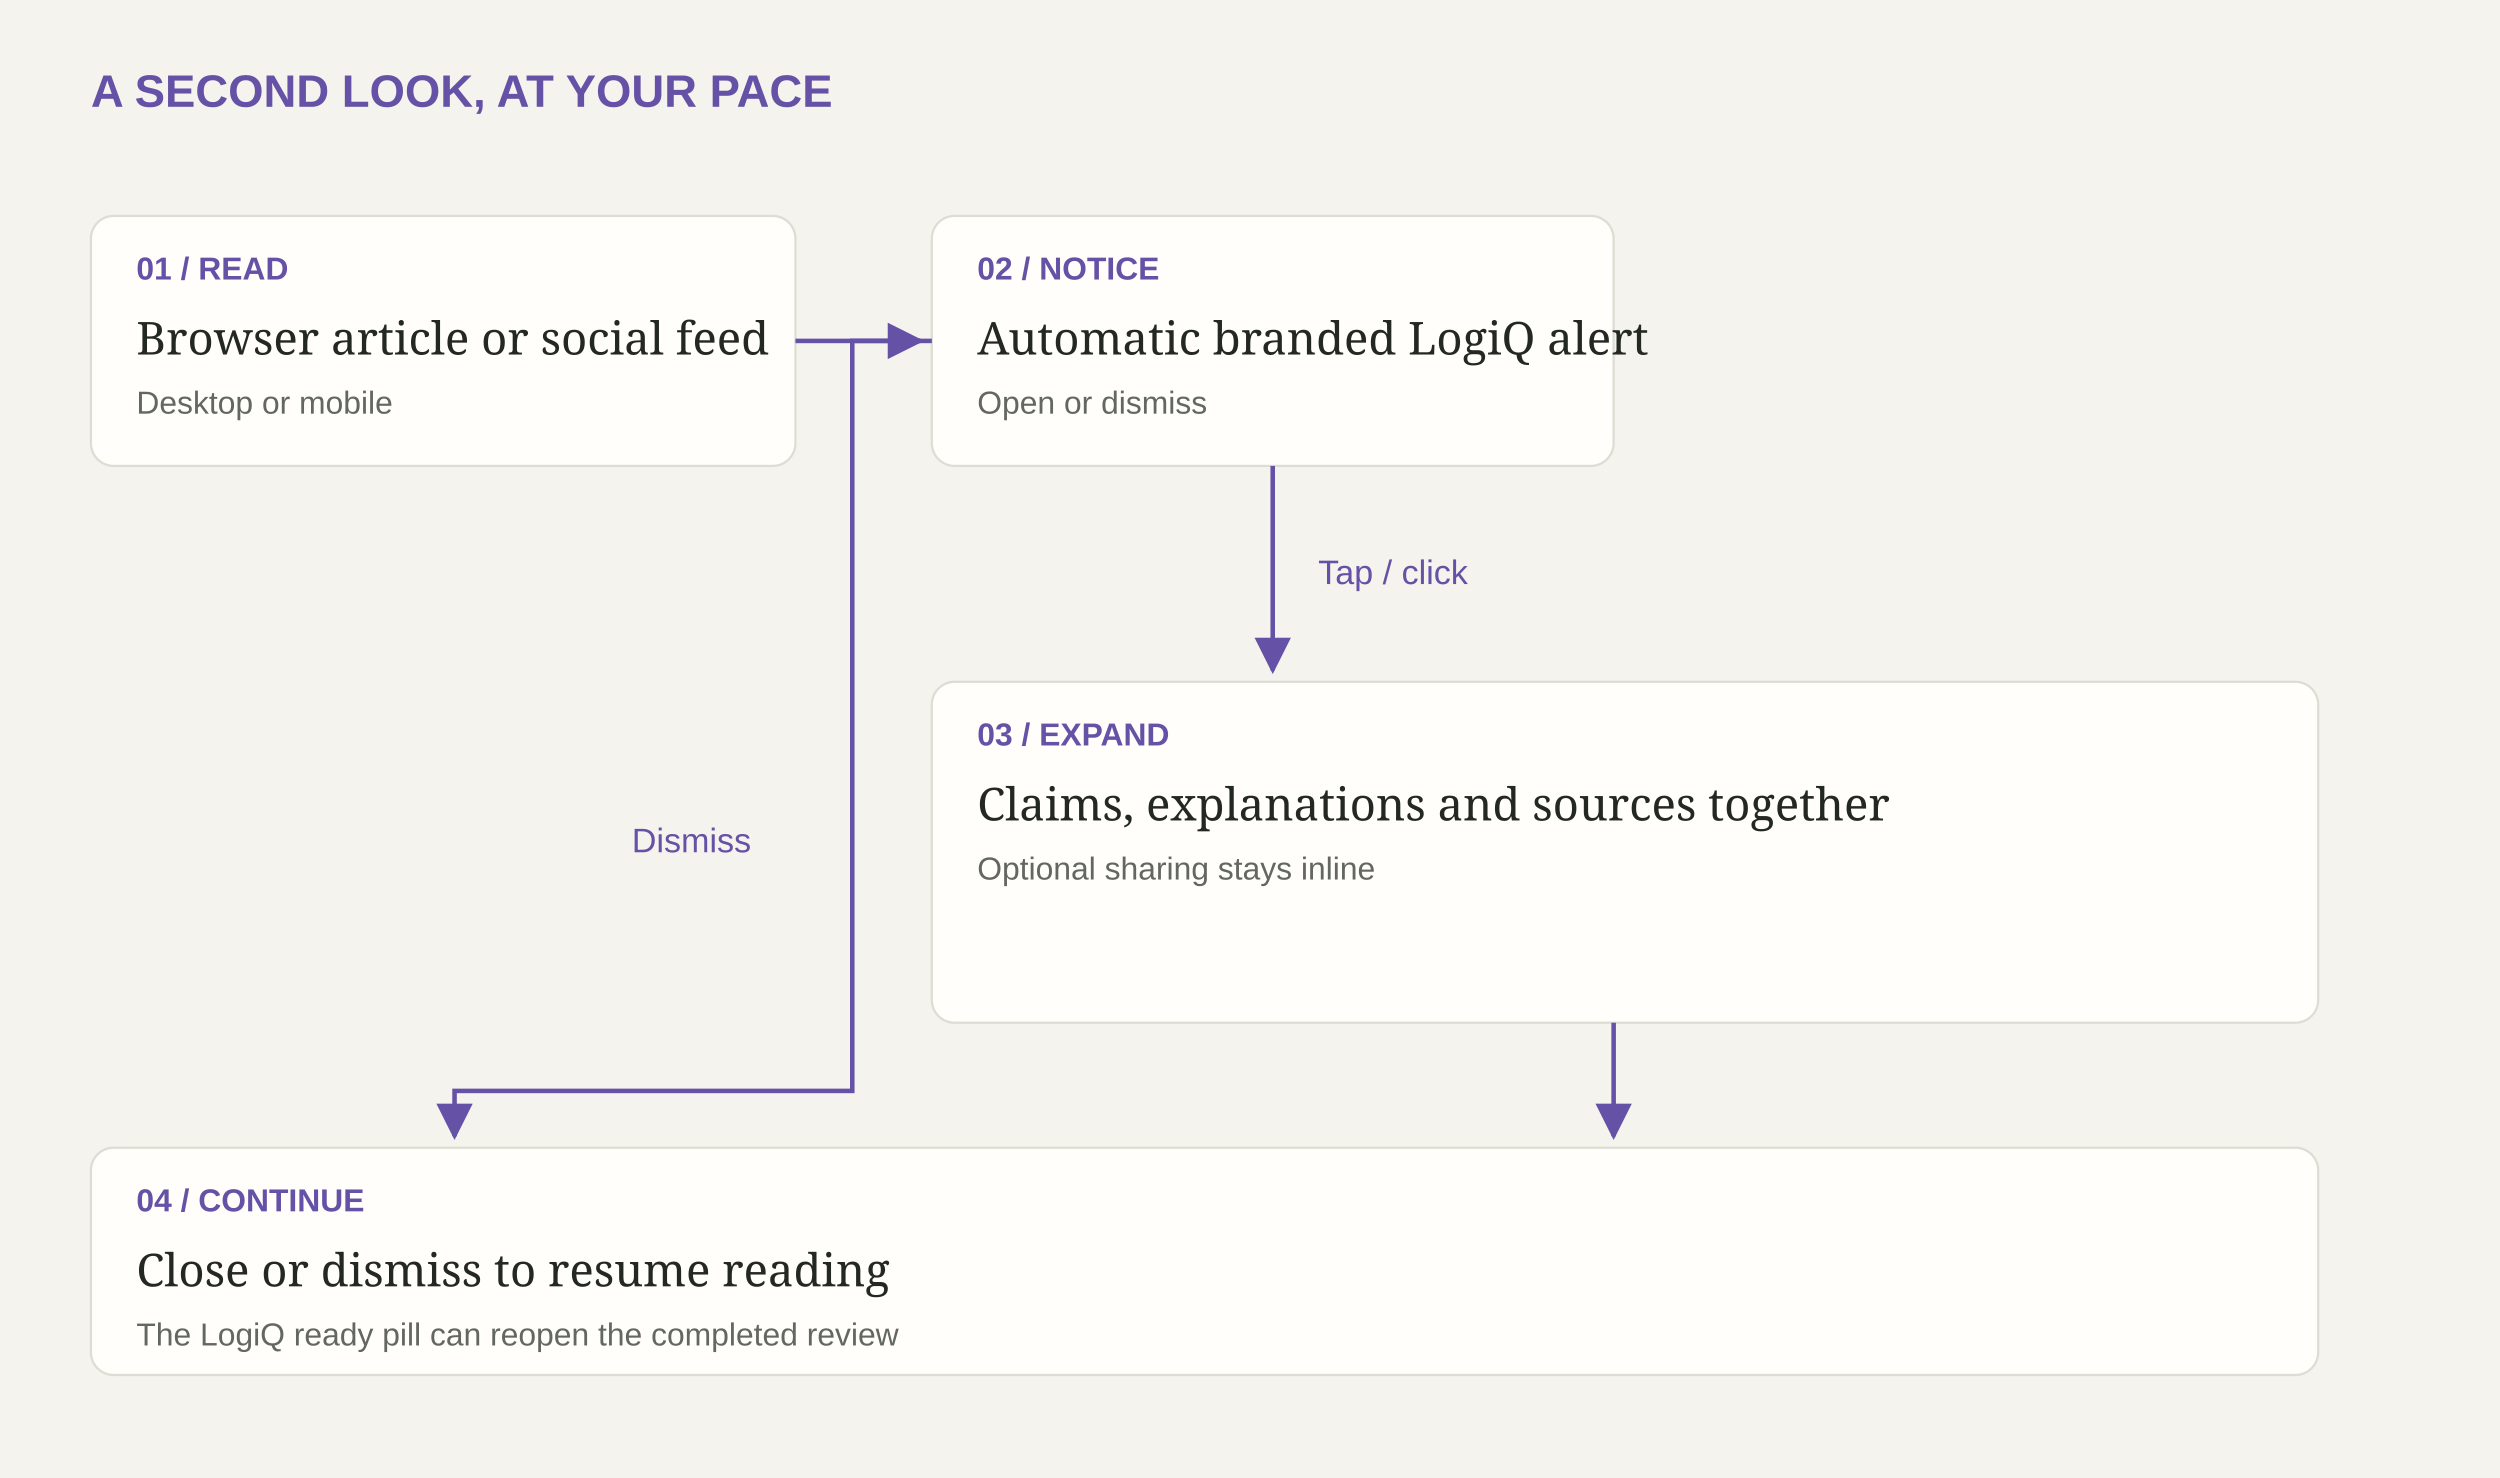
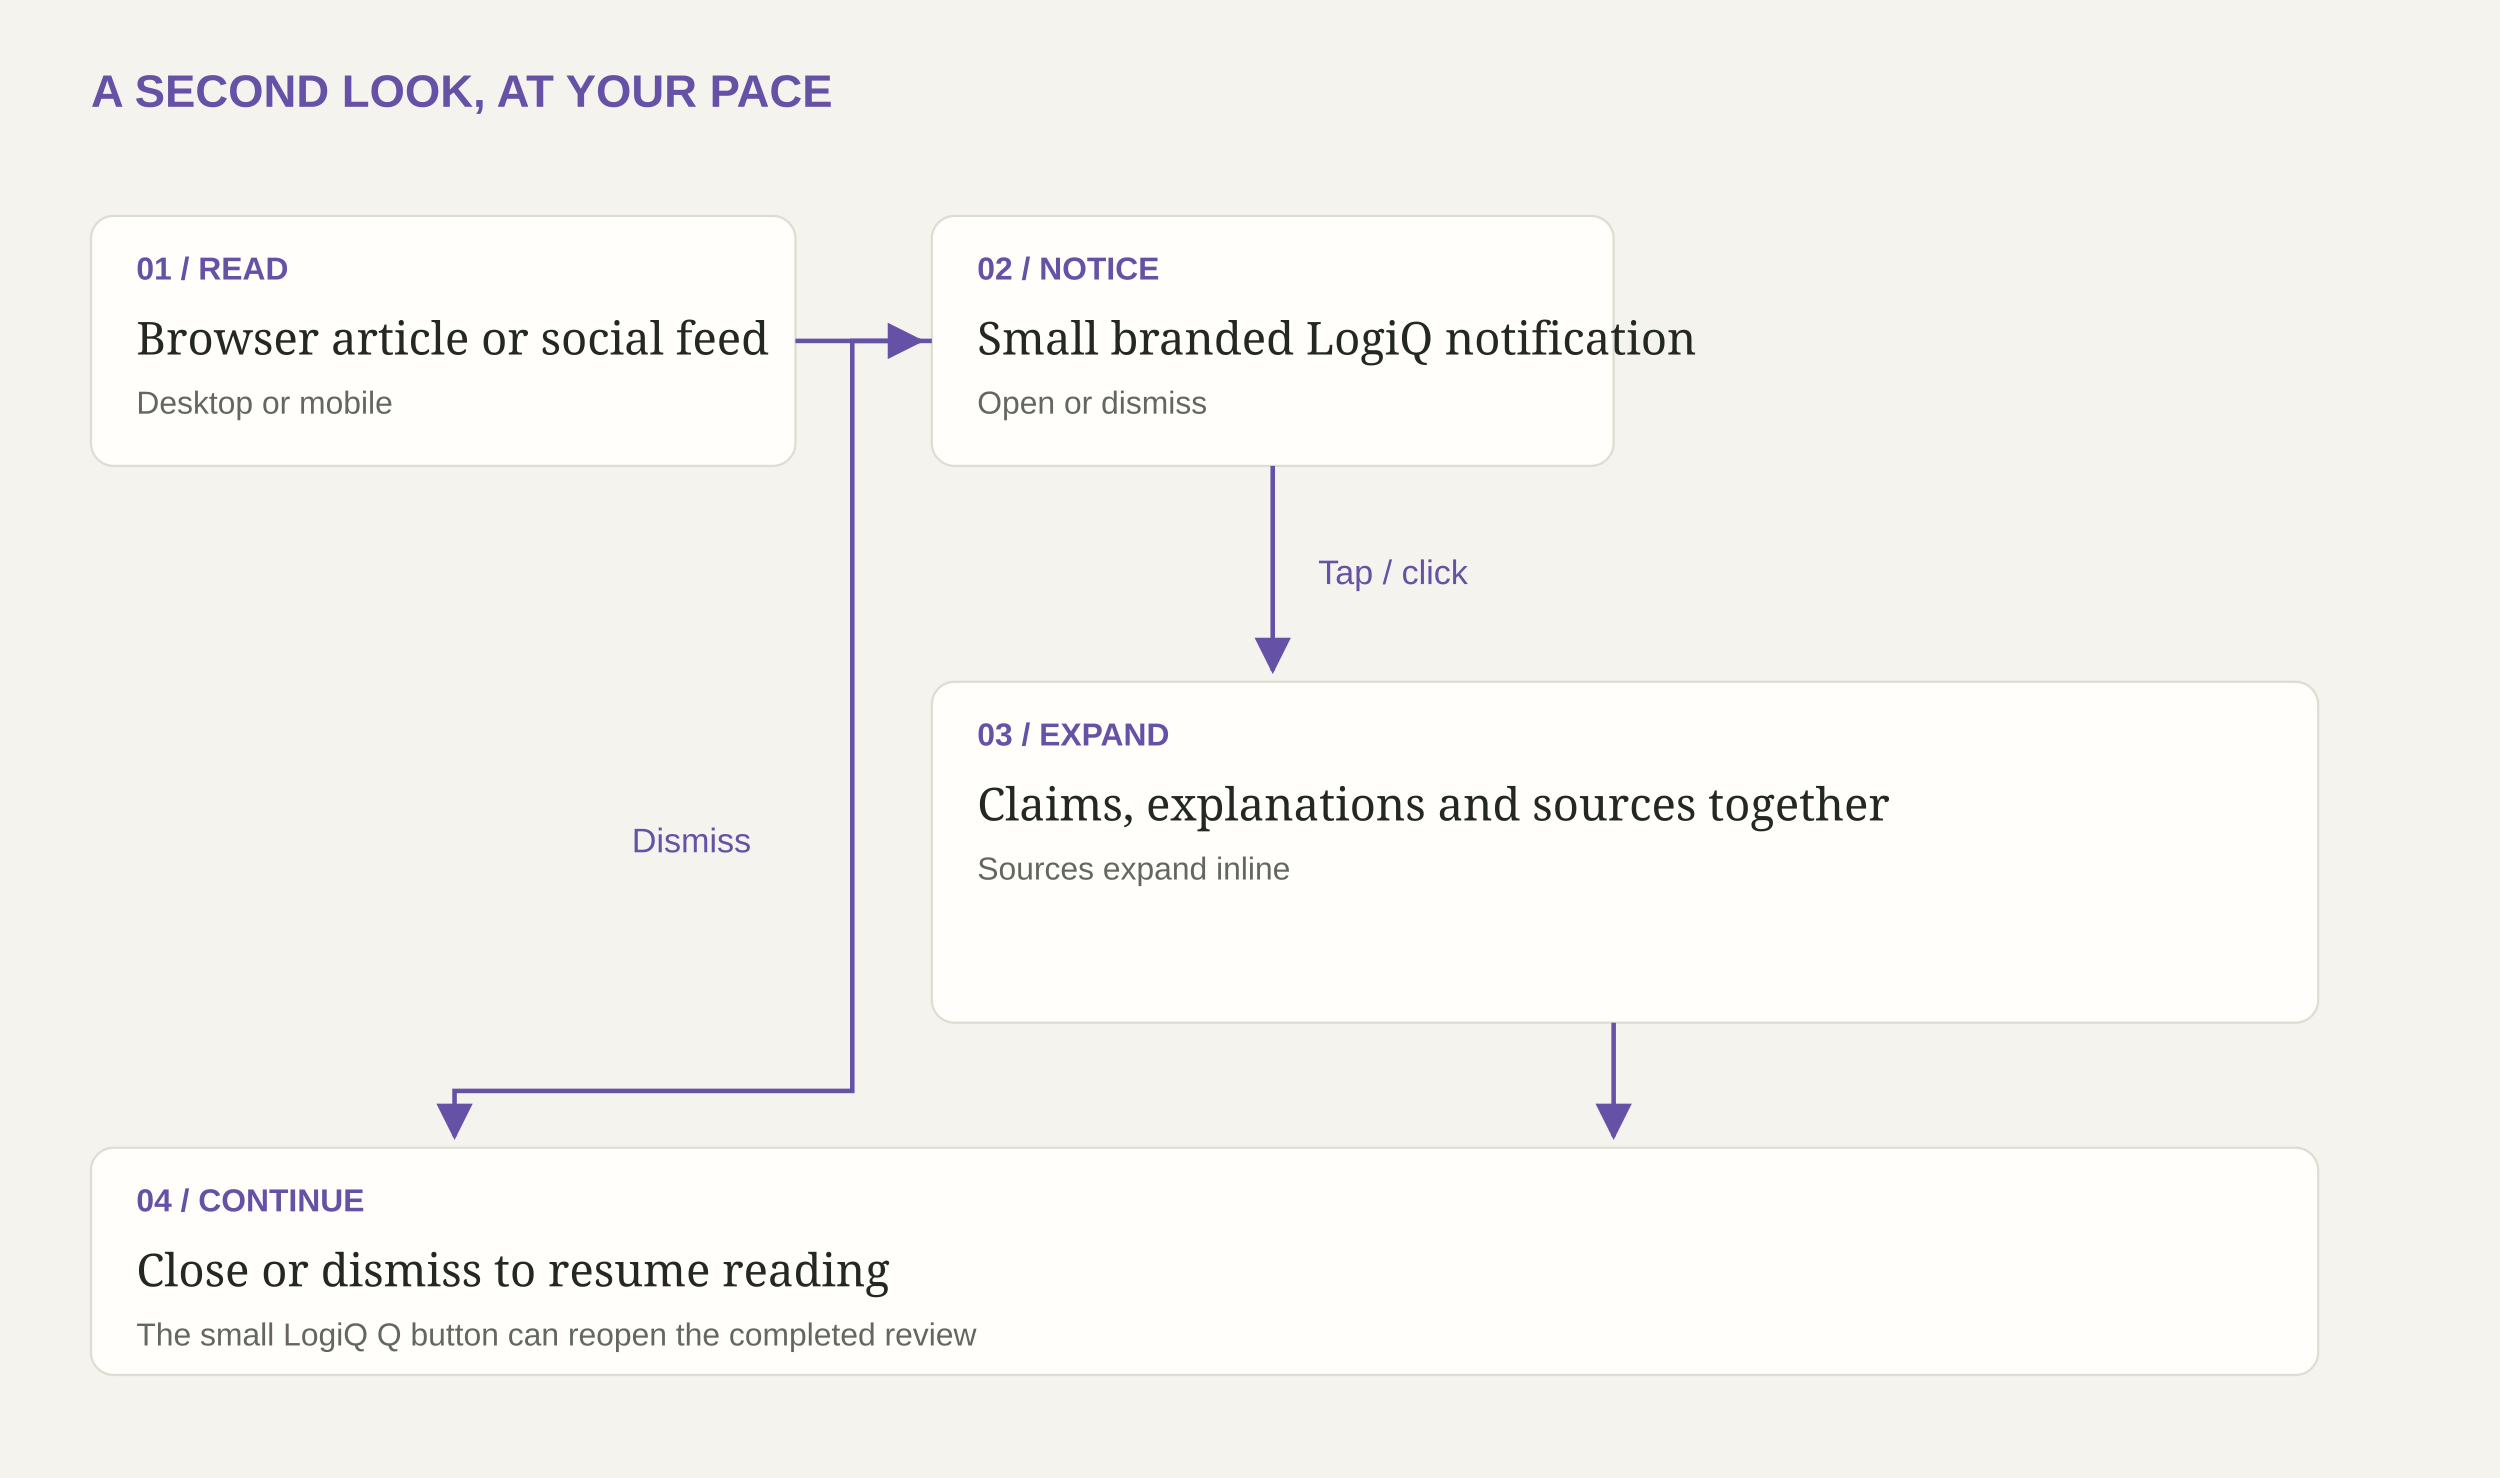
<svg xmlns="http://www.w3.org/2000/svg" width="1100" height="650" viewBox="0 0 1100 650" role="img">
  <rect x="0" y="0" width="1100" height="650" rx="0" fill="#f5f3ed" stroke="#f5f3ed" stroke-width="1" />
  <text x="40" y="47" font-family="Arial,sans-serif" font-size="20" font-weight="700" fill="#6551a6">A SECOND LOOK, AT YOUR PACE</text>
  <rect x="40" y="95" width="310" height="110" rx="10" fill="#fffefa" stroke="#dcded3" stroke-width="1" />
  <text x="60" y="123" font-family="Arial,sans-serif" font-size="14" font-weight="700" fill="#6551a6">01 / READ</text>
  <text x="60" y="156" font-family="Georgia,serif" font-size="20" font-weight="400" fill="#242822">Browser article or social feed</text>
  <text x="60" y="182" font-family="Arial,sans-serif" font-size="14" font-weight="400" fill="#62675f">Desktop or mobile</text>
  <rect x="410" y="95" width="300" height="110" rx="10" fill="#fffefa" stroke="#dcded3" stroke-width="1" />
  <text x="430" y="123" font-family="Arial,sans-serif" font-size="14" font-weight="700" fill="#6551a6">02 / NOTICE</text>
-   <text x="430" y="156" font-family="Georgia,serif" font-size="20" font-weight="400" fill="#242822">Automatic branded LogiQ alert</text>
+   <text x="430" y="156" font-family="Georgia,serif" font-size="20" font-weight="400" fill="#242822">Small branded LogiQ notification</text>
  <text x="430" y="182" font-family="Arial,sans-serif" font-size="14" font-weight="400" fill="#62675f">Open or dismiss</text>
  <rect x="410" y="300" width="610" height="150" rx="10" fill="#fffefa" stroke="#dcded3" stroke-width="1" />
  <text x="430" y="328" font-family="Arial,sans-serif" font-size="14" font-weight="700" fill="#6551a6">03 / EXPAND</text>
  <text x="430" y="361" font-family="Georgia,serif" font-size="20" font-weight="400" fill="#242822">Claims, explanations and sources together</text>
-   <text x="430" y="387" font-family="Arial,sans-serif" font-size="14" font-weight="400" fill="#62675f">Optional sharing stays inline</text>
+   <text x="430" y="387" font-family="Arial,sans-serif" font-size="14" font-weight="400" fill="#62675f">Sources expand inline</text>
  <rect x="40" y="505" width="980" height="100" rx="10" fill="#fffefa" stroke="#dcded3" stroke-width="1" />
  <text x="60" y="533" font-family="Arial,sans-serif" font-size="14" font-weight="700" fill="#6551a6">04 / CONTINUE</text>
  <text x="60" y="566" font-family="Georgia,serif" font-size="20" font-weight="400" fill="#242822">Close or dismiss to resume reading</text>
-   <text x="60" y="592" font-family="Arial,sans-serif" font-size="14" font-weight="400" fill="#62675f">The LogiQ ready pill can reopen the completed review</text>
+   <text x="60" y="592" font-family="Arial,sans-serif" font-size="14" font-weight="400" fill="#62675f">The small LogiQ Q button can reopen the completed review</text>
  <defs>
    <marker id="arrow" viewBox="0 0 10 10" refX="9" refY="5" markerWidth="8" markerHeight="8" orient="auto-start-reverse">
      <path d="M0 0 L10 5 L0 10z" fill="#6551a6" />
    </marker>
  </defs>
  <path d="M350 150 H405" fill="none" stroke="#6551a6" stroke-width="2" marker-end="url(#arrow)" />
  <path d="M560 205 V295" fill="none" stroke="#6551a6" stroke-width="2" marker-end="url(#arrow)" />
  <path d="M410 150 H375 V480 H200 V500" fill="none" stroke="#6551a6" stroke-width="2" marker-end="url(#arrow)" />
  <path d="M710 450 V500" fill="none" stroke="#6551a6" stroke-width="2" marker-end="url(#arrow)" />
  <text x="580" y="257" font-family="Arial,sans-serif" font-size="15" font-weight="400" fill="#6551a6">Tap / click</text>
  <text x="278" y="375" font-family="Arial,sans-serif" font-size="15" font-weight="400" fill="#6551a6">Dismiss</text>
</svg>
